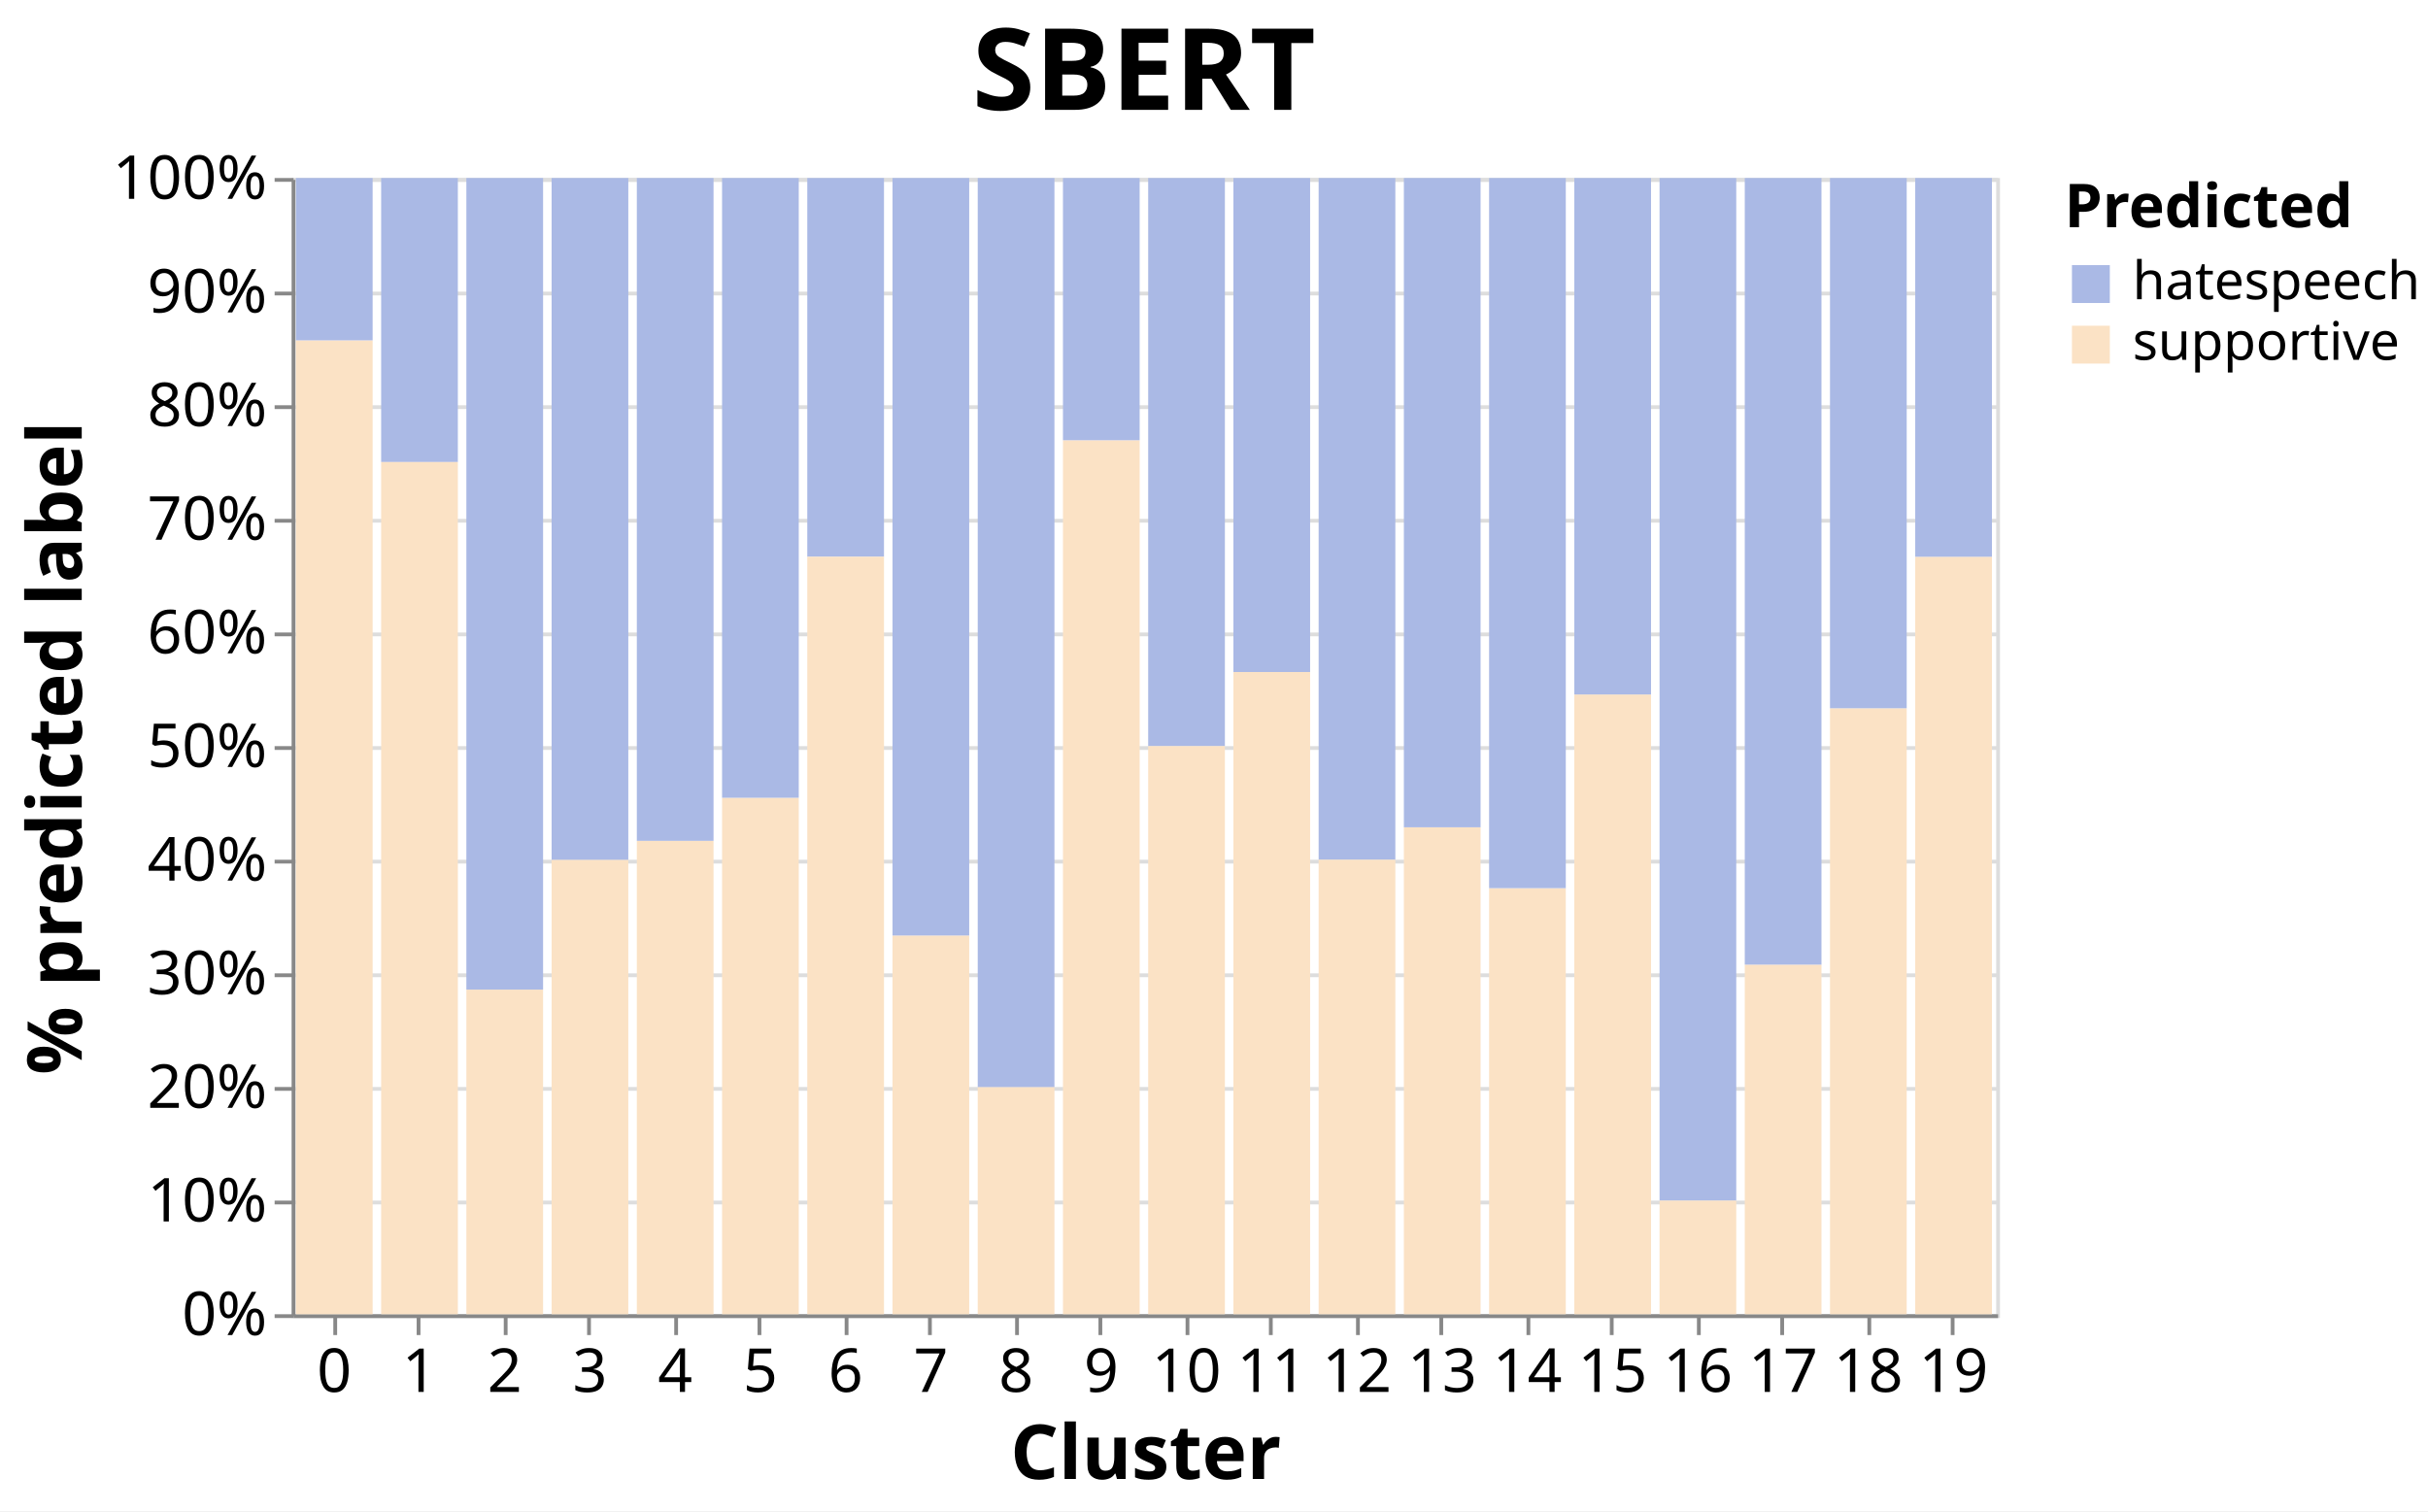
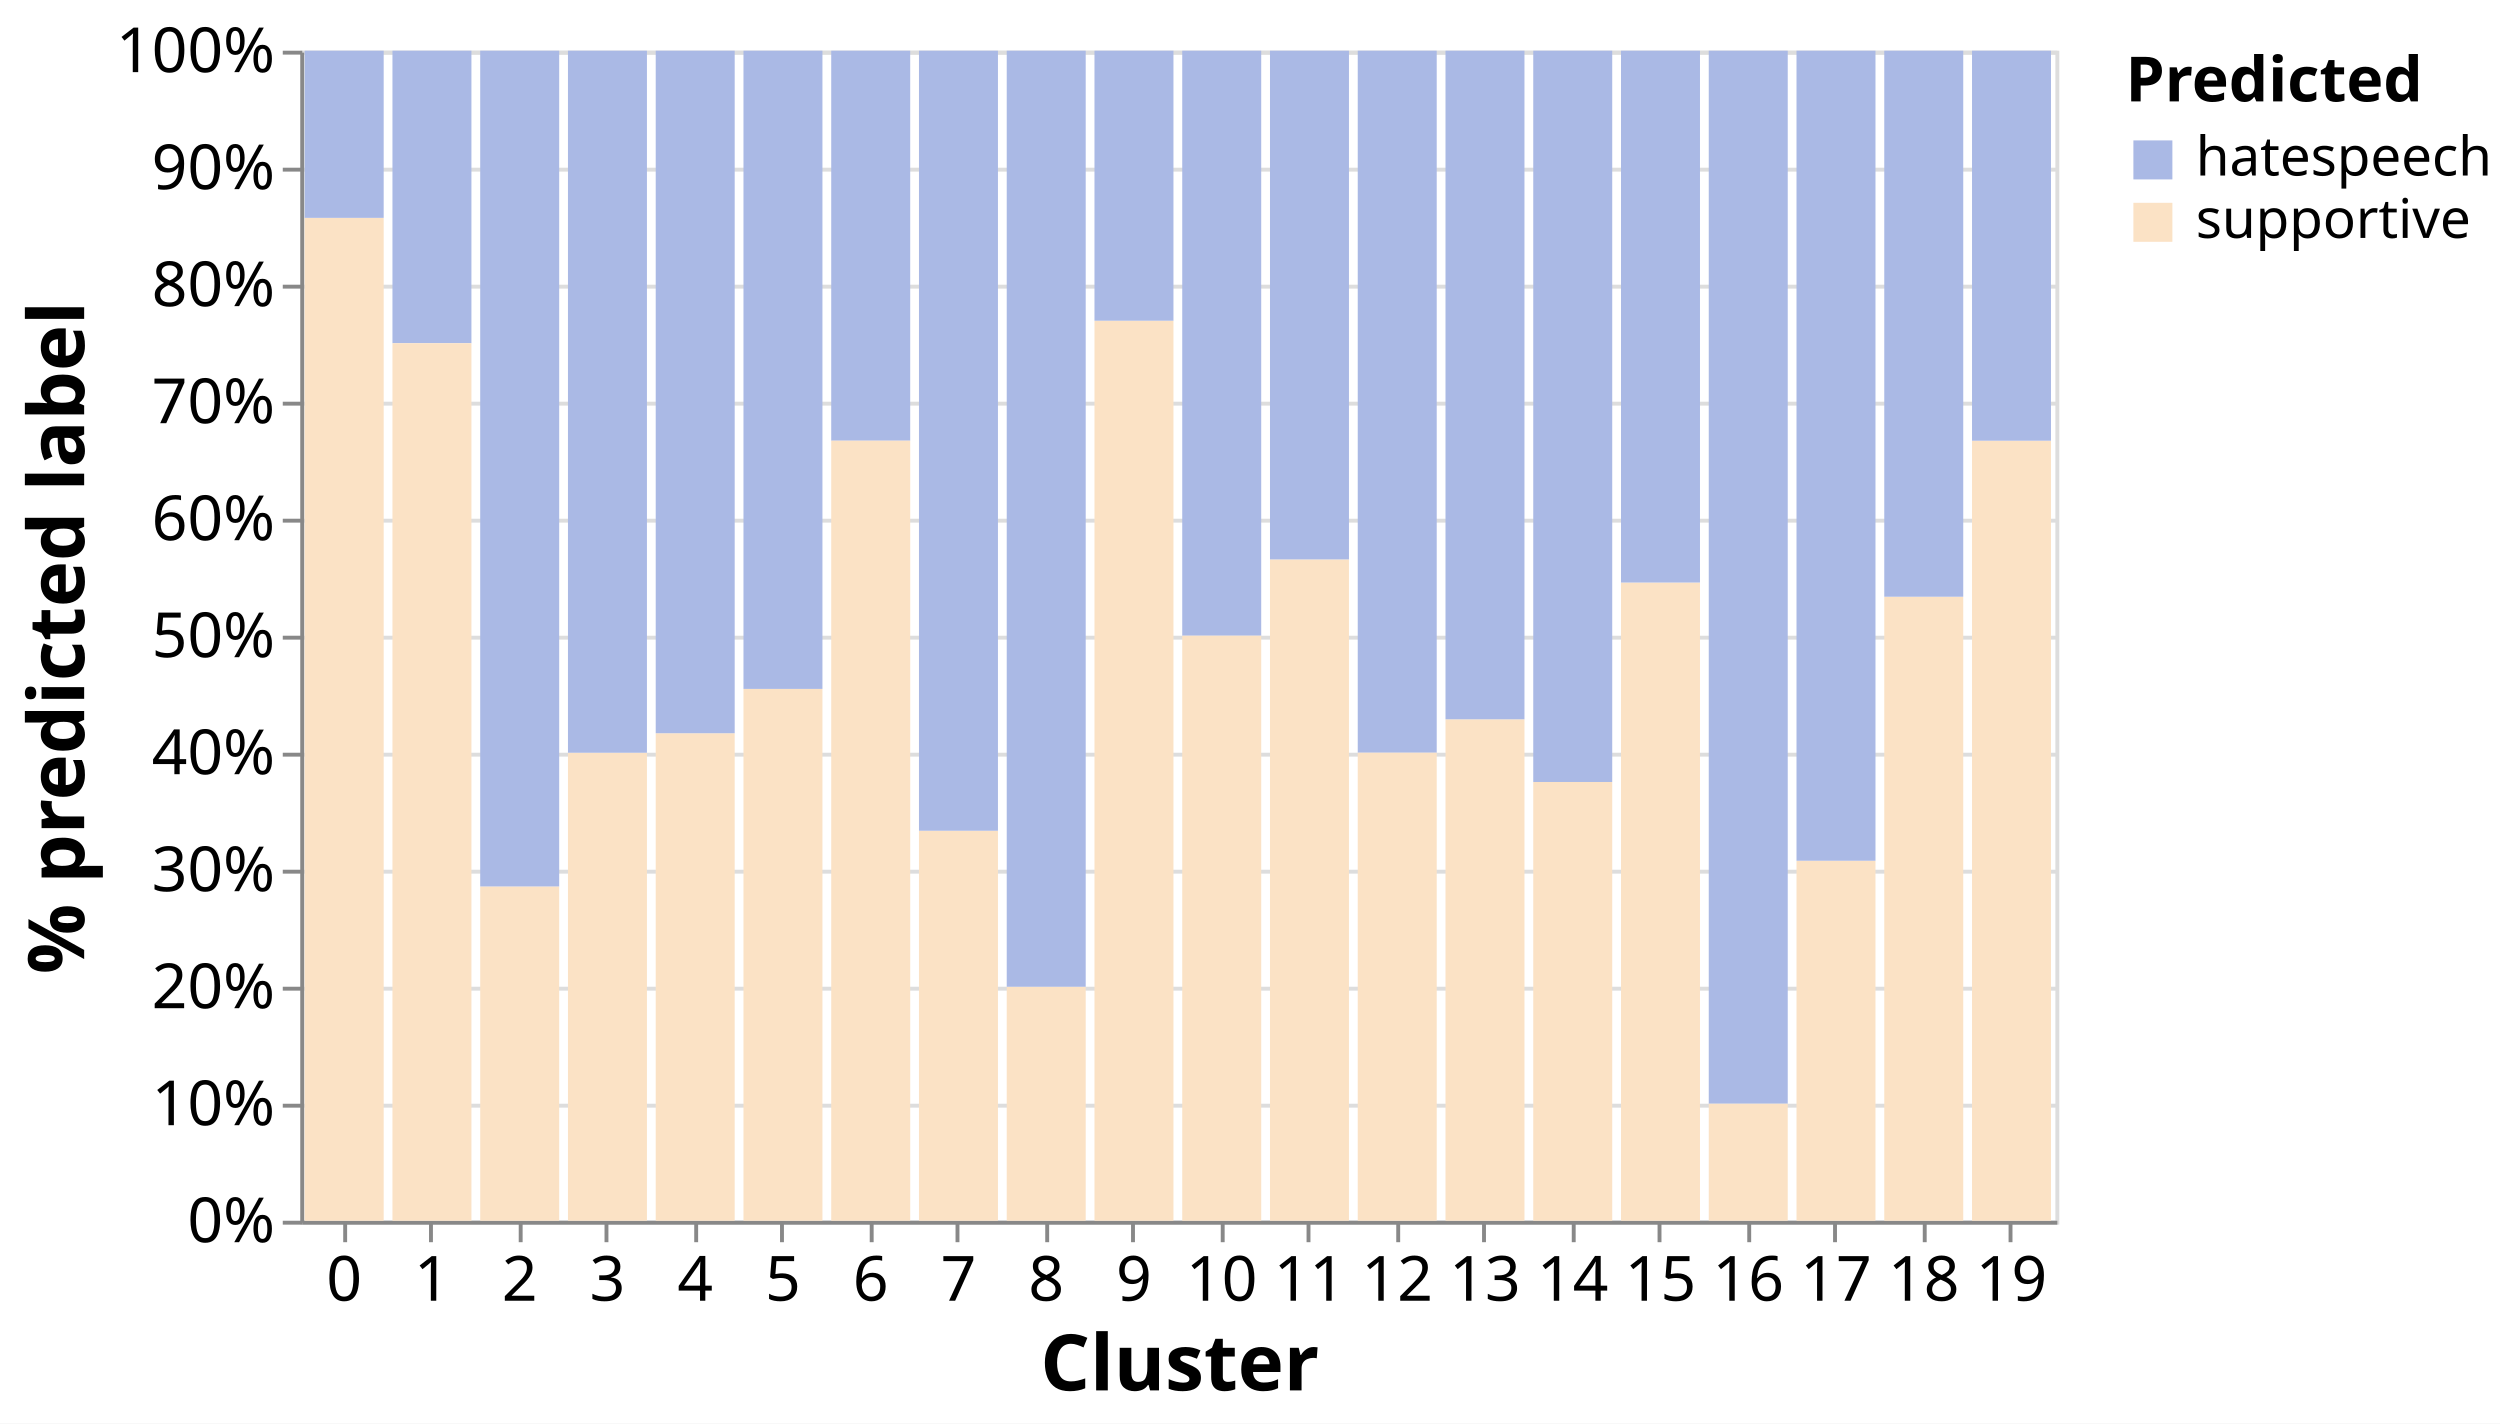
- <svg xmlns="http://www.w3.org/2000/svg" version="1.1" class="marks" width="641" height="399" viewBox="0 0 641 399">
-   <rect width="641" height="399" fill="white" />
-   <g fill="none" stroke-miterlimit="10" transform="translate(77,47)">
+ <svg xmlns="http://www.w3.org/2000/svg" version="1.1" class="marks" width="641" height="365" viewBox="0 0 641 365">
+   <rect width="641" height="365" fill="white" />
+   <g fill="none" stroke-miterlimit="10" transform="translate(77,13)">
    <g class="mark-group role-frame root" role="graphics-object" aria-roledescription="group mark container">
      <g transform="translate(0,0)">
        <path class="background" aria-hidden="true" d="M0.5,0.5h450v300h-450Z" stroke="#ddd" />
        <g>
          <g class="mark-group role-axis" aria-hidden="true">
            <g transform="translate(0.5,0.5)">
              <path class="background" aria-hidden="true" d="M0,0h0v0h0Z" pointer-events="none" />
              <g>
                <g class="mark-rule role-axis-grid" pointer-events="none">
                  <line transform="translate(0,300)" x2="450" y2="0" stroke="#ddd" stroke-width="1" opacity="1" />
                  <line transform="translate(0,270)" x2="450" y2="0" stroke="#ddd" stroke-width="1" opacity="1" />
                  <line transform="translate(0,240)" x2="450" y2="0" stroke="#ddd" stroke-width="1" opacity="1" />
                  <line transform="translate(0,210)" x2="450" y2="0" stroke="#ddd" stroke-width="1" opacity="1" />
                  <line transform="translate(0,180)" x2="450" y2="0" stroke="#ddd" stroke-width="1" opacity="1" />
                  <line transform="translate(0,150)" x2="450" y2="0" stroke="#ddd" stroke-width="1" opacity="1" />
                  <line transform="translate(0,120)" x2="450" y2="0" stroke="#ddd" stroke-width="1" opacity="1" />
                  <line transform="translate(0,90)" x2="450" y2="0" stroke="#ddd" stroke-width="1" opacity="1" />
                  <line transform="translate(0,60)" x2="450" y2="0" stroke="#ddd" stroke-width="1" opacity="1" />
                  <line transform="translate(0,30)" x2="450" y2="0" stroke="#ddd" stroke-width="1" opacity="1" />
                  <line transform="translate(0,0)" x2="450" y2="0" stroke="#ddd" stroke-width="1" opacity="1" />
                </g>
              </g>
              <path class="foreground" aria-hidden="true" d="" pointer-events="none" display="none" />
            </g>
          </g>
          <g class="mark-group role-axis" role="graphics-symbol" aria-roledescription="axis" aria-label="X-axis titled 'Cluster' for a discrete scale with 20 values: 0, 1, 2, 3, 4, ending with 19">
            <g transform="translate(0.5,300.5)">
              <path class="background" aria-hidden="true" d="M0,0h0v0h0Z" pointer-events="none" />
              <g>
                <g class="mark-rule role-axis-tick" pointer-events="none">
                  <line transform="translate(11,0)" x2="0" y2="5" stroke="#888" stroke-width="1" opacity="1" />
                  <line transform="translate(33,0)" x2="0" y2="5" stroke="#888" stroke-width="1" opacity="1" />
                  <line transform="translate(56,0)" x2="0" y2="5" stroke="#888" stroke-width="1" opacity="1" />
                  <line transform="translate(78,0)" x2="0" y2="5" stroke="#888" stroke-width="1" opacity="1" />
                  <line transform="translate(101,0)" x2="0" y2="5" stroke="#888" stroke-width="1" opacity="1" />
                  <line transform="translate(123,0)" x2="0" y2="5" stroke="#888" stroke-width="1" opacity="1" />
                  <line transform="translate(146,0)" x2="0" y2="5" stroke="#888" stroke-width="1" opacity="1" />
                  <line transform="translate(168,0)" x2="0" y2="5" stroke="#888" stroke-width="1" opacity="1" />
                  <line transform="translate(191,0)" x2="0" y2="5" stroke="#888" stroke-width="1" opacity="1" />
                  <line transform="translate(213,0)" x2="0" y2="5" stroke="#888" stroke-width="1" opacity="1" />
                  <line transform="translate(236,0)" x2="0" y2="5" stroke="#888" stroke-width="1" opacity="1" />
                  <line transform="translate(258,0)" x2="0" y2="5" stroke="#888" stroke-width="1" opacity="1" />
                  <line transform="translate(281,0)" x2="0" y2="5" stroke="#888" stroke-width="1" opacity="1" />
                  <line transform="translate(303,0)" x2="0" y2="5" stroke="#888" stroke-width="1" opacity="1" />
                  <line transform="translate(326,0)" x2="0" y2="5" stroke="#888" stroke-width="1" opacity="1" />
                  <line transform="translate(348,0)" x2="0" y2="5" stroke="#888" stroke-width="1" opacity="1" />
                  <line transform="translate(371,0)" x2="0" y2="5" stroke="#888" stroke-width="1" opacity="1" />
                  <line transform="translate(393,0)" x2="0" y2="5" stroke="#888" stroke-width="1" opacity="1" />
                  <line transform="translate(416,0)" x2="0" y2="5" stroke="#888" stroke-width="1" opacity="1" />
                  <line transform="translate(438,0)" x2="0" y2="5" stroke="#888" stroke-width="1" opacity="1" />
                </g>
                <g class="mark-text role-axis-label" pointer-events="none">
                  <text text-anchor="middle" transform="translate(10.75,20)" font-family="sans-serif" font-size="16px" fill="black" opacity="1">0</text>
                  <text text-anchor="middle" transform="translate(33.25,20)" font-family="sans-serif" font-size="16px" fill="black" opacity="1">1</text>
                  <text text-anchor="middle" transform="translate(55.75,20)" font-family="sans-serif" font-size="16px" fill="black" opacity="1">2</text>
                  <text text-anchor="middle" transform="translate(78.25,20)" font-family="sans-serif" font-size="16px" fill="black" opacity="1">3</text>
                  <text text-anchor="middle" transform="translate(100.75,20)" font-family="sans-serif" font-size="16px" fill="black" opacity="1">4</text>
                  <text text-anchor="middle" transform="translate(123.25,20)" font-family="sans-serif" font-size="16px" fill="black" opacity="1">5</text>
                  <text text-anchor="middle" transform="translate(145.75,20)" font-family="sans-serif" font-size="16px" fill="black" opacity="1">6</text>
                  <text text-anchor="middle" transform="translate(168.25,20)" font-family="sans-serif" font-size="16px" fill="black" opacity="1">7</text>
                  <text text-anchor="middle" transform="translate(190.75,20)" font-family="sans-serif" font-size="16px" fill="black" opacity="1">8</text>
                  <text text-anchor="middle" transform="translate(213.25,20)" font-family="sans-serif" font-size="16px" fill="black" opacity="1">9</text>
                  <text text-anchor="middle" transform="translate(235.75,20)" font-family="sans-serif" font-size="16px" fill="black" opacity="1">10</text>
                  <text text-anchor="middle" transform="translate(258.25,20)" font-family="sans-serif" font-size="16px" fill="black" opacity="1">11</text>
                  <text text-anchor="middle" transform="translate(280.75,20)" font-family="sans-serif" font-size="16px" fill="black" opacity="1">12</text>
                  <text text-anchor="middle" transform="translate(303.25,20)" font-family="sans-serif" font-size="16px" fill="black" opacity="1">13</text>
                  <text text-anchor="middle" transform="translate(325.75,20)" font-family="sans-serif" font-size="16px" fill="black" opacity="1">14</text>
                  <text text-anchor="middle" transform="translate(348.25,20)" font-family="sans-serif" font-size="16px" fill="black" opacity="1">15</text>
                  <text text-anchor="middle" transform="translate(370.75,20)" font-family="sans-serif" font-size="16px" fill="black" opacity="1">16</text>
                  <text text-anchor="middle" transform="translate(393.25,20)" font-family="sans-serif" font-size="16px" fill="black" opacity="1">17</text>
                  <text text-anchor="middle" transform="translate(415.75,20)" font-family="sans-serif" font-size="16px" fill="black" opacity="1">18</text>
                  <text text-anchor="middle" transform="translate(438.25,20)" font-family="sans-serif" font-size="16px" fill="black" opacity="1">19</text>
                </g>
                <g class="mark-rule role-axis-domain" pointer-events="none">
                  <line transform="translate(0,0)" x2="450" y2="0" stroke="#888" stroke-width="1" opacity="1" />
                </g>
                <g class="mark-text role-axis-title" pointer-events="none">
                  <text text-anchor="middle" transform="translate(225,43)" font-family="sans-serif" font-size="20px" font-weight="bold" fill="black" opacity="1">Cluster</text>
                </g>
              </g>
              <path class="foreground" aria-hidden="true" d="" pointer-events="none" display="none" />
            </g>
          </g>
          <g class="mark-group role-axis" role="graphics-symbol" aria-roledescription="axis" aria-label="Y-axis titled '% predicted label' for a linear scale with values from 0% to 100%">
            <g transform="translate(0.5,0.5)">
              <path class="background" aria-hidden="true" d="M0,0h0v0h0Z" pointer-events="none" />
              <g>
                <g class="mark-rule role-axis-tick" pointer-events="none">
                  <line transform="translate(0,300)" x2="-5" y2="0" stroke="#888" stroke-width="1" opacity="1" />
                  <line transform="translate(0,270)" x2="-5" y2="0" stroke="#888" stroke-width="1" opacity="1" />
                  <line transform="translate(0,240)" x2="-5" y2="0" stroke="#888" stroke-width="1" opacity="1" />
                  <line transform="translate(0,210)" x2="-5" y2="0" stroke="#888" stroke-width="1" opacity="1" />
                  <line transform="translate(0,180)" x2="-5" y2="0" stroke="#888" stroke-width="1" opacity="1" />
                  <line transform="translate(0,150)" x2="-5" y2="0" stroke="#888" stroke-width="1" opacity="1" />
                  <line transform="translate(0,120)" x2="-5" y2="0" stroke="#888" stroke-width="1" opacity="1" />
                  <line transform="translate(0,90)" x2="-5" y2="0" stroke="#888" stroke-width="1" opacity="1" />
                  <line transform="translate(0,60)" x2="-5" y2="0" stroke="#888" stroke-width="1" opacity="1" />
                  <line transform="translate(0,30)" x2="-5" y2="0" stroke="#888" stroke-width="1" opacity="1" />
                  <line transform="translate(0,0)" x2="-5" y2="0" stroke="#888" stroke-width="1" opacity="1" />
                </g>
                <g class="mark-text role-axis-label" pointer-events="none">
                  <text text-anchor="end" transform="translate(-7,305)" font-family="sans-serif" font-size="16px" fill="black" opacity="1">0%</text>
                  <text text-anchor="end" transform="translate(-7,275)" font-family="sans-serif" font-size="16px" fill="black" opacity="1">10%</text>
                  <text text-anchor="end" transform="translate(-7,245)" font-family="sans-serif" font-size="16px" fill="black" opacity="1">20%</text>
                  <text text-anchor="end" transform="translate(-7,215)" font-family="sans-serif" font-size="16px" fill="black" opacity="1">30%</text>
                  <text text-anchor="end" transform="translate(-7,185)" font-family="sans-serif" font-size="16px" fill="black" opacity="1">40%</text>
                  <text text-anchor="end" transform="translate(-7,155)" font-family="sans-serif" font-size="16px" fill="black" opacity="1">50%</text>
                  <text text-anchor="end" transform="translate(-7,125)" font-family="sans-serif" font-size="16px" fill="black" opacity="1">60%</text>
                  <text text-anchor="end" transform="translate(-7,95)" font-family="sans-serif" font-size="16px" fill="black" opacity="1">70%</text>
                  <text text-anchor="end" transform="translate(-7,65)" font-family="sans-serif" font-size="16px" fill="black" opacity="1">80%</text>
                  <text text-anchor="end" transform="translate(-7,35)" font-family="sans-serif" font-size="16px" fill="black" opacity="1">90%</text>
                  <text text-anchor="end" transform="translate(-7,5)" font-family="sans-serif" font-size="16px" fill="black" opacity="1">100%</text>
                </g>
                <g class="mark-rule role-axis-domain" pointer-events="none">
                  <line transform="translate(0,300)" x2="0" y2="-300" stroke="#888" stroke-width="1" opacity="1" />
                </g>
                <g class="mark-text role-axis-title" pointer-events="none">
                  <text text-anchor="middle" transform="translate(-51.92188,150) rotate(-90) translate(0,-4)" font-family="sans-serif" font-size="20px" font-weight="bold" fill="black" opacity="1">% predicted label</text>
                </g>
              </g>
              <path class="foreground" aria-hidden="true" d="" pointer-events="none" display="none" />
            </g>
          </g>
          <g class="mark-rect role-mark marks" role="graphics-object" aria-roledescription="rect mark container">
            <path aria-label="cluster: 4; Count of Records: 42%; Predicted Label: supportive" role="graphics-symbol" aria-roledescription="bar" d="M91.125,175h20.25v125h-20.25Z" fill="#FBE2C5" />
            <path aria-label="cluster: 7; Count of Records: 33%; Predicted Label: supportive" role="graphics-symbol" aria-roledescription="bar" d="M158.625,200h20.25v100h-20.25Z" fill="#FBE2C5" />
            <path aria-label="cluster: 11; Count of Records: 57%; Predicted Label: supportive" role="graphics-symbol" aria-roledescription="bar" d="M248.625,130.435h20.25v169.565h-20.25Z" fill="#FBE2C5" />
            <path aria-label="cluster: 3; Count of Records: 40%; Predicted Label: supportive" role="graphics-symbol" aria-roledescription="bar" d="M68.625,180h20.25v120h-20.25Z" fill="#FBE2C5" />
            <path aria-label="cluster: 18; Count of Records: 53%; Predicted Label: supportive" role="graphics-symbol" aria-roledescription="bar" d="M406.125,140h20.25v160h-20.25Z" fill="#FBE2C5" />
            <path aria-label="cluster: 15; Count of Records: 55%; Predicted Label: supportive" role="graphics-symbol" aria-roledescription="bar" d="M338.625,136.364h20.25v163.636h-20.25Z" fill="#FBE2C5" />
            <path aria-label="cluster: 2; Count of Records: 29%; Predicted Label: supportive" role="graphics-symbol" aria-roledescription="bar" d="M46.125,214.286h20.25v85.714h-20.25Z" fill="#FBE2C5" />
            <path aria-label="cluster: 3; Count of Records: 60%; Predicted Label: hatespeech" role="graphics-symbol" aria-roledescription="bar" d="M68.625,0h20.25v180h-20.25Z" fill="#AAB9E5" />
            <path aria-label="cluster: 15; Count of Records: 45%; Predicted Label: hatespeech" role="graphics-symbol" aria-roledescription="bar" d="M338.625,0h20.25v136.364h-20.25Z" fill="#AAB9E5" />
            <path aria-label="cluster: 8; Count of Records: 20%; Predicted Label: supportive" role="graphics-symbol" aria-roledescription="bar" d="M181.125,240h20.25v60h-20.25Z" fill="#FBE2C5" />
            <path aria-label="cluster: 8; Count of Records: 80%; Predicted Label: hatespeech" role="graphics-symbol" aria-roledescription="bar" d="M181.125,0h20.25v240h-20.25Z" fill="#AAB9E5" />
            <path aria-label="cluster: 2; Count of Records: 71%; Predicted Label: hatespeech" role="graphics-symbol" aria-roledescription="bar" d="M46.125,0h20.25v214.286h-20.25Z" fill="#AAB9E5" />
            <path aria-label="cluster: 12; Count of Records: 60%; Predicted Label: hatespeech" role="graphics-symbol" aria-roledescription="bar" d="M271.125,0h20.25v180h-20.25Z" fill="#AAB9E5" />
            <path aria-label="cluster: 5; Count of Records: 45%; Predicted Label: supportive" role="graphics-symbol" aria-roledescription="bar" d="M113.625,163.636h20.25v136.364h-20.25Z" fill="#FBE2C5" />
            <path aria-label="cluster: 16; Count of Records: 90%; Predicted Label: hatespeech" role="graphics-symbol" aria-roledescription="bar" d="M361.125,0h20.25v270h-20.25Z" fill="#AAB9E5" />
            <path aria-label="cluster: 17; Count of Records: 31%; Predicted Label: supportive" role="graphics-symbol" aria-roledescription="bar" d="M383.625,207.692h20.25v92.308h-20.25Z" fill="#FBE2C5" />
            <path aria-label="cluster: 11; Count of Records: 43%; Predicted Label: hatespeech" role="graphics-symbol" aria-roledescription="bar" d="M248.625,0h20.25v130.435h-20.25Z" fill="#AAB9E5" />
            <path aria-label="cluster: 13; Count of Records: 43%; Predicted Label: supportive" role="graphics-symbol" aria-roledescription="bar" d="M293.625,171.429h20.25v128.571h-20.25Z" fill="#FBE2C5" />
            <path aria-label="cluster: 18; Count of Records: 47%; Predicted Label: hatespeech" role="graphics-symbol" aria-roledescription="bar" d="M406.125,0h20.25v140h-20.25Z" fill="#AAB9E5" />
            <path aria-label="cluster: 9; Count of Records: 77%; Predicted Label: supportive" role="graphics-symbol" aria-roledescription="bar" d="M203.625,69.231h20.25v230.769h-20.25Z" fill="#FBE2C5" />
            <path aria-label="cluster: 6; Count of Records: 33%; Predicted Label: hatespeech" role="graphics-symbol" aria-roledescription="bar" d="M136.125,0h20.25v100h-20.25Z" fill="#AAB9E5" />
            <path aria-label="cluster: 4; Count of Records: 58%; Predicted Label: hatespeech" role="graphics-symbol" aria-roledescription="bar" d="M91.125,0h20.25v175h-20.25Z" fill="#AAB9E5" />
            <path aria-label="cluster: 17; Count of Records: 69%; Predicted Label: hatespeech" role="graphics-symbol" aria-roledescription="bar" d="M383.625,0h20.25v207.692h-20.25Z" fill="#AAB9E5" />
            <path aria-label="cluster: 16; Count of Records: 10%; Predicted Label: supportive" role="graphics-symbol" aria-roledescription="bar" d="M361.125,270h20.25v30h-20.25Z" fill="#FBE2C5" />
            <path aria-label="cluster: 14; Count of Records: 38%; Predicted Label: supportive" role="graphics-symbol" aria-roledescription="bar" d="M316.125,187.5h20.25v112.5h-20.25Z" fill="#FBE2C5" />
            <path aria-label="cluster: 19; Count of Records: 67%; Predicted Label: supportive" role="graphics-symbol" aria-roledescription="bar" d="M428.625,100h20.25v200h-20.25Z" fill="#FBE2C5" />
            <path aria-label="cluster: 10; Count of Records: 50%; Predicted Label: hatespeech" role="graphics-symbol" aria-roledescription="bar" d="M226.125,0h20.25v150h-20.25Z" fill="#AAB9E5" />
            <path aria-label="cluster: 0; Count of Records: 86%; Predicted Label: supportive" role="graphics-symbol" aria-roledescription="bar" d="M1.125,42.857h20.25v257.143h-20.25Z" fill="#FBE2C5" />
            <path aria-label="cluster: 6; Count of Records: 67%; Predicted Label: supportive" role="graphics-symbol" aria-roledescription="bar" d="M136.125,100h20.25v200h-20.25Z" fill="#FBE2C5" />
            <path aria-label="cluster: 1; Count of Records: 25%; Predicted Label: hatespeech" role="graphics-symbol" aria-roledescription="bar" d="M23.625,0h20.25v75h-20.25Z" fill="#AAB9E5" />
            <path aria-label="cluster: 5; Count of Records: 55%; Predicted Label: hatespeech" role="graphics-symbol" aria-roledescription="bar" d="M113.625,0h20.25v163.636h-20.25Z" fill="#AAB9E5" />
            <path aria-label="cluster: 13; Count of Records: 57%; Predicted Label: hatespeech" role="graphics-symbol" aria-roledescription="bar" d="M293.625,0h20.25v171.429h-20.25Z" fill="#AAB9E5" />
            <path aria-label="cluster: 9; Count of Records: 23%; Predicted Label: hatespeech" role="graphics-symbol" aria-roledescription="bar" d="M203.625,0h20.25v69.231h-20.25Z" fill="#AAB9E5" />
            <path aria-label="cluster: 14; Count of Records: 63%; Predicted Label: hatespeech" role="graphics-symbol" aria-roledescription="bar" d="M316.125,0h20.25v187.5h-20.25Z" fill="#AAB9E5" />
            <path aria-label="cluster: 10; Count of Records: 50%; Predicted Label: supportive" role="graphics-symbol" aria-roledescription="bar" d="M226.125,150h20.25v150h-20.25Z" fill="#FBE2C5" />
            <path aria-label="cluster: 7; Count of Records: 67%; Predicted Label: hatespeech" role="graphics-symbol" aria-roledescription="bar" d="M158.625,0h20.25v200h-20.25Z" fill="#AAB9E5" />
            <path aria-label="cluster: 1; Count of Records: 75%; Predicted Label: supportive" role="graphics-symbol" aria-roledescription="bar" d="M23.625,75h20.25v225h-20.25Z" fill="#FBE2C5" />
            <path aria-label="cluster: 12; Count of Records: 40%; Predicted Label: supportive" role="graphics-symbol" aria-roledescription="bar" d="M271.125,180h20.25v120h-20.25Z" fill="#FBE2C5" />
            <path aria-label="cluster: 0; Count of Records: 14%; Predicted Label: hatespeech" role="graphics-symbol" aria-roledescription="bar" d="M1.125,0h20.25v42.857h-20.25Z" fill="#AAB9E5" />
            <path aria-label="cluster: 19; Count of Records: 33%; Predicted Label: hatespeech" role="graphics-symbol" aria-roledescription="bar" d="M428.625,0h20.25v100h-20.25Z" fill="#AAB9E5" />
          </g>
          <g class="mark-group role-legend" role="graphics-symbol" aria-roledescription="legend" aria-label="Symbol legend titled 'Predicted' for fill color with 2 values: hatespeech, supportive">
            <g transform="translate(468,0)">
              <path class="background" aria-hidden="true" d="M0,0h91v51h-91Z" pointer-events="none" />
              <g>
                <g class="mark-group role-legend-entry">
                  <g transform="translate(0,21)">
                    <path class="background" aria-hidden="true" d="M0,0h0v0h0Z" pointer-events="none" />
                    <g>
                      <g class="mark-group role-scope" role="graphics-object" aria-roledescription="group mark container">
                        <g transform="translate(0,0)">
                          <path class="background" aria-hidden="true" d="M0,0h90.393v14h-90.393Z" pointer-events="none" opacity="1" />
                          <g>
                            <g class="mark-symbol role-legend-symbol" pointer-events="none">
                              <path transform="translate(7,7)" d="M-5,-5h10v10h-10Z" fill="#AAB9E5" stroke-width="1.5" opacity="1" />
                            </g>
                            <g class="mark-text role-legend-label" pointer-events="none">
                              <text text-anchor="start" transform="translate(18,11)" font-family="sans-serif" font-size="14px" fill="black" opacity="1">hatespeech</text>
                            </g>
                          </g>
                          <path class="foreground" aria-hidden="true" d="" pointer-events="none" display="none" />
                        </g>
                        <g transform="translate(0,16)">
                          <path class="background" aria-hidden="true" d="M0,0h90.393v14h-90.393Z" pointer-events="none" opacity="1" />
                          <g>
                            <g class="mark-symbol role-legend-symbol" pointer-events="none">
                              <path transform="translate(7,7)" d="M-5,-5h10v10h-10Z" fill="#FBE2C5" stroke-width="1.5" opacity="1" />
                            </g>
                            <g class="mark-text role-legend-label" pointer-events="none">
                              <text text-anchor="start" transform="translate(18,11)" font-family="sans-serif" font-size="14px" fill="black" opacity="1">supportive</text>
                            </g>
                          </g>
                          <path class="foreground" aria-hidden="true" d="" pointer-events="none" display="none" />
                        </g>
                      </g>
                    </g>
                    <path class="foreground" aria-hidden="true" d="" pointer-events="none" display="none" />
                  </g>
                </g>
                <g class="mark-text role-legend-title" pointer-events="none">
                  <text text-anchor="start" transform="translate(0,13)" font-family="sans-serif" font-size="16px" font-weight="bold" fill="black" opacity="1">Predicted</text>
                </g>
              </g>
              <path class="foreground" aria-hidden="true" d="" pointer-events="none" display="none" />
            </g>
          </g>
-           <g class="mark-group role-title">
-             <g transform="translate(225,-42)">
-               <path class="background" aria-hidden="true" d="M0,0h0v0h0Z" pointer-events="none" />
-               <g>
-                 <g class="mark-text role-title-text" role="graphics-symbol" aria-roledescription="title" aria-label="Title text 'SBERT'" pointer-events="none">
-                   <text text-anchor="middle" transform="translate(0,24)" font-family="sans-serif" font-size="30px" font-weight="bold" fill="#000" opacity="1">SBERT</text>
-                 </g>
-               </g>
-               <path class="foreground" aria-hidden="true" d="" pointer-events="none" display="none" />
-             </g>
-           </g>
        </g>
        <path class="foreground" aria-hidden="true" d="" display="none" />
      </g>
    </g>
  </g>
</svg>
